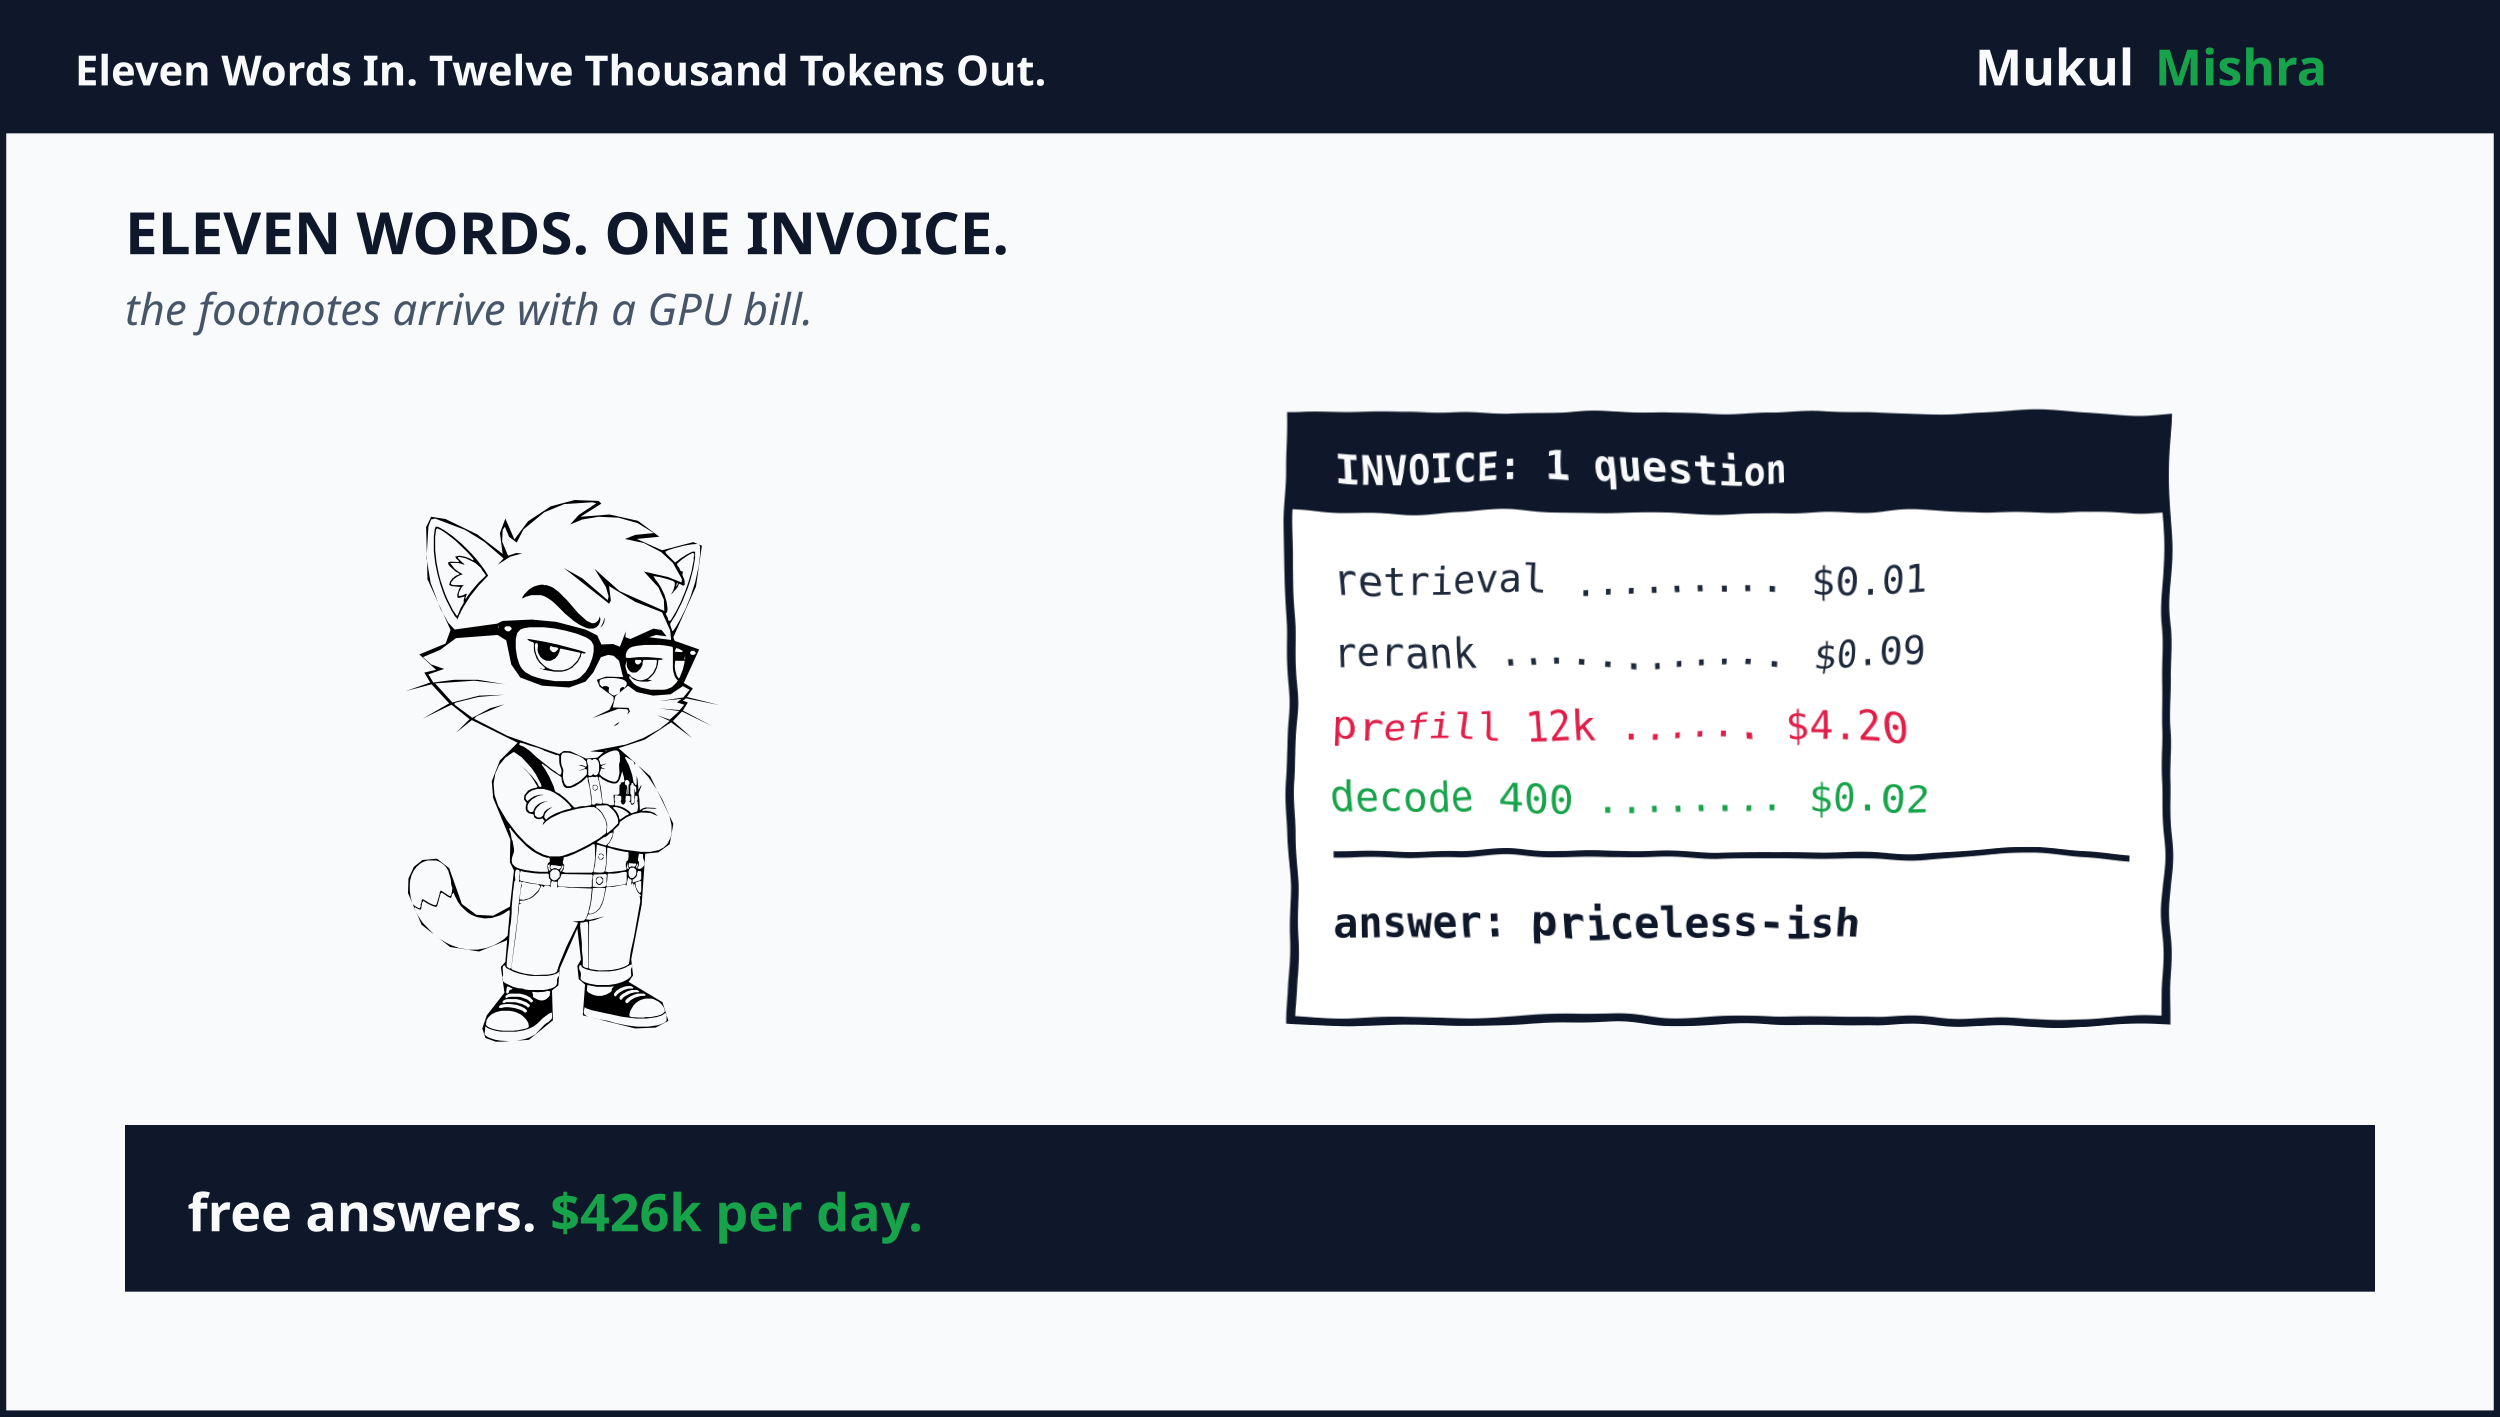
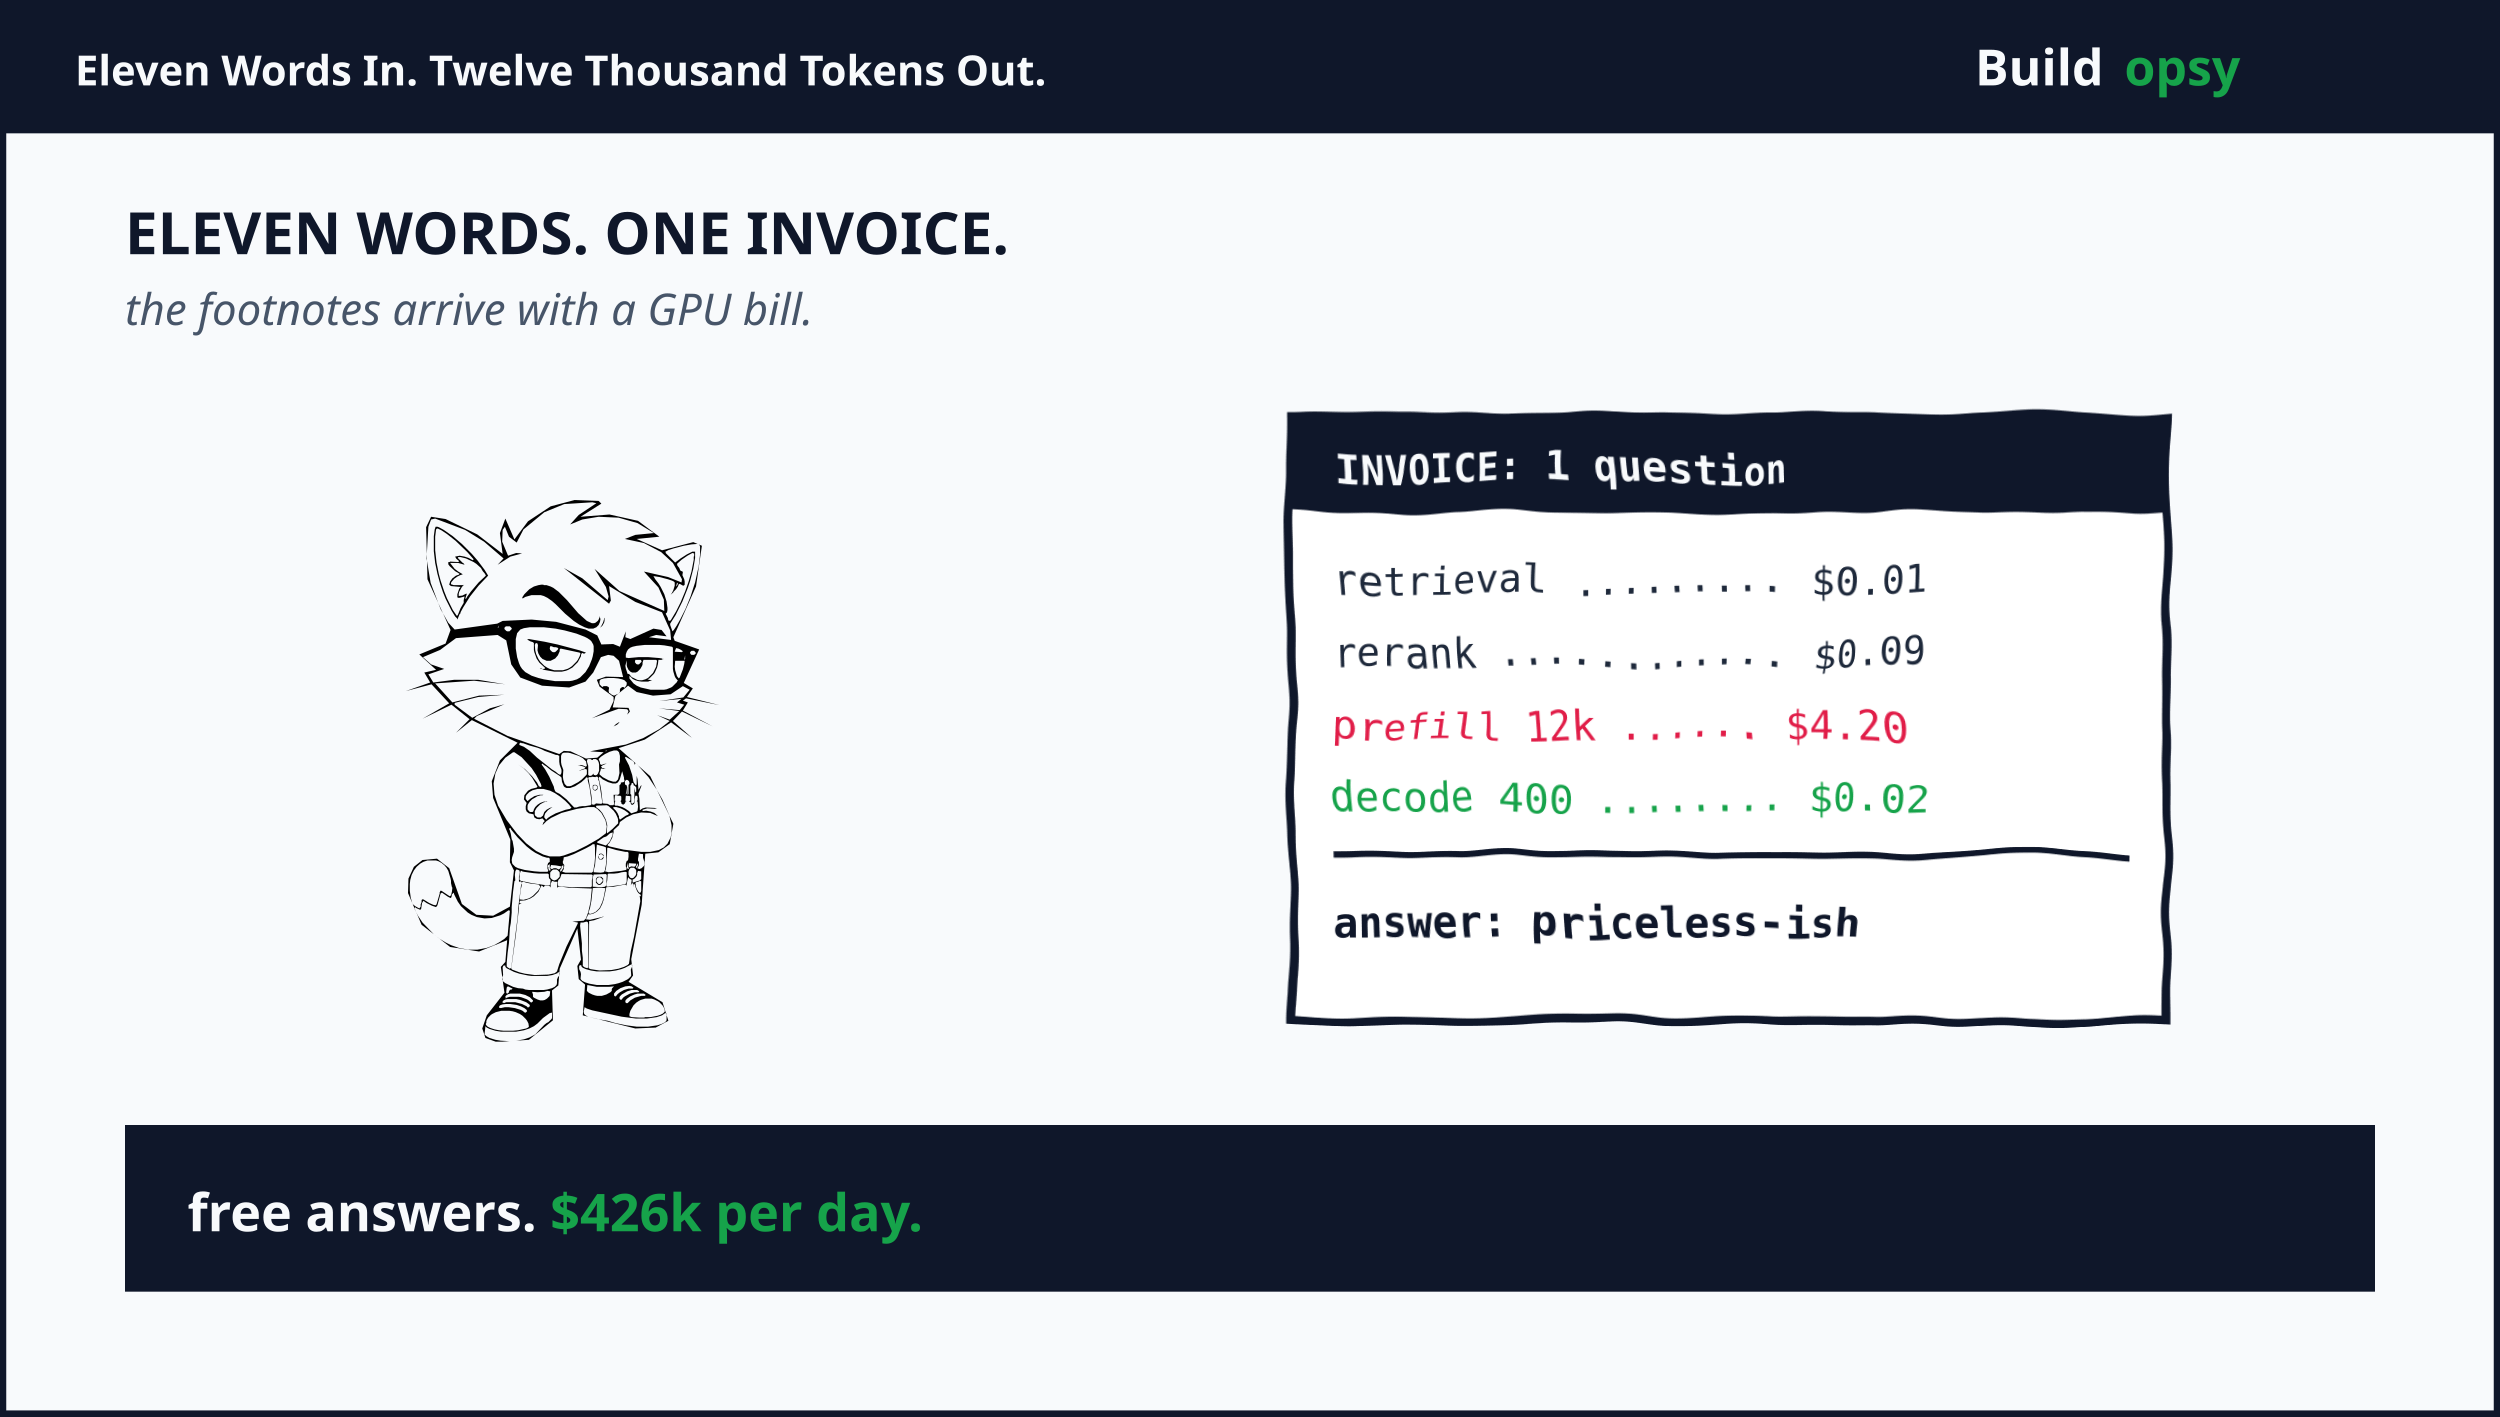
<svg xmlns="http://www.w3.org/2000/svg" width="1200" height="680" viewBox="0 0 1200 680" role="img" aria-label="Pen sketched meme of a skeptical cat holding a giant inference bill">
  <defs>
    <filter id="roughen" x="-10%" y="-10%" width="120%" height="120%">
      <feTurbulence type="fractalNoise" baseFrequency="0.02" numOctaves="2" seed="55" result="n" />
      <feDisplacementMap in="SourceGraphic" in2="n" scale="7" />
    </filter>
  </defs>
  <rect x="0" y="0" width="1200" height="680" fill="#f8fafc" />
  <rect x="0" y="0" width="1200" height="680" fill="none" stroke="#0f172a" stroke-width="6" />
  <rect x="0" y="0" width="1200" height="64" fill="#0f172a" />
  <text x="36" y="41" font-family="Sora, 'Segoe UI', Verdana, sans-serif" font-size="20" font-weight="bold" fill="#f8fafc">Eleven Words In. Twelve Thousand Tokens Out.</text>
-   <text x="948" y="41" font-family="Sora, 'Segoe UI', Verdana, sans-serif" font-size="24" font-weight="bold" fill="#f8fafc">Mukul<tspan dx="10" fill="#16a34a">Mishra</tspan>
+   <text x="948" y="41" font-family="Sora, 'Segoe UI', Verdana, sans-serif" font-size="24" font-weight="bold" fill="#f8fafc">Build<tspan dx="10" fill="#16a34a">opsy</tspan>
  </text>
  <text x="60" y="122" font-family="Sora, 'Segoe UI', Verdana, sans-serif" font-size="28" font-weight="bold" fill="#0f172a">ELEVEN WORDS. ONE INVOICE.</text>
  <text x="60" y="156" font-family="Sora, 'Segoe UI', Verdana, sans-serif" font-size="21" font-style="italic" fill="#475569">the footnotes arrive with a GPU bill.</text>
  <svg x="140" y="240" width="260" height="260" viewBox="0 0 100 100">
    <g transform="translate(-1.43,-1.92) scale(0.0836)" fill="#0f172a">
      <path id="cat-line-art" d="M 592,1155 592,1167 591,1169 584,1176 580,1178 575,1182 555,1203 542,1210 530,1214 513,1217 498,1218 479,1217 467,1215 454,1211 447,1207 443,1203 445,1185 448,1188 454,1191 467,1195 479,1197 513,1197 530,1194 542,1190 552,1185 560,1179 572,1167 587,1156 Z M 446,1179 447,1178 447,1174 448,1171 451,1166 457,1160 460,1158 468,1154 480,1151 498,1151 505,1152 512,1154 521,1158 527,1162 534,1169 537,1173 540,1179 541,1186 539,1188 535,1190 517,1194 506,1195 485,1195 475,1194 465,1192 456,1189 450,1186 446,1182 Z M 662,1153 664,1143 669,1146 681,1150 746,1164 777,1168 802,1168 823,1165 835,1161 842,1156 845,1157 845,1172 842,1176 834,1180 825,1183 804,1186 779,1186 756,1183 732,1178 715,1173 691,1169 672,1164 666,1161 663,1158 Z M 475,1142 477,1139 482,1137 490,1136 500,1136 514,1138 523,1141 531,1145 536,1149 537,1152 534,1155 532,1155 527,1151 523,1149 510,1145 496,1143 488,1143 479,1145 475,1144 Z M 482,1132 485,1128 489,1126 494,1125 513,1125 522,1127 535,1132 542,1137 543,1139 543,1141 539,1144 536,1141 526,1136 511,1132 491,1132 486,1134 Z M 841,1150 841,1153 837,1157 831,1160 825,1162 809,1165 797,1165 796,1166 785,1166 768,1165 763,1163 763,1158 765,1151 772,1139 778,1133 784,1129 788,1127 798,1124 812,1124 818,1126 826,1130 829,1132 836,1139 839,1144 Z M 799,1116 797,1118 789,1118 775,1122 765,1128 759,1134 756,1134 754,1132 754,1129 755,1127 758,1124 765,1119 774,1115 781,1113 795,1113 Z M 489,1119 492,1116 496,1114 500,1113 521,1113 533,1116 543,1121 550,1128 550,1130 546,1133 539,1127 535,1125 524,1121 518,1120 499,1120 492,1122 490,1124 Z M 588,1108 587,1117 586,1119 581,1124 576,1127 572,1128 566,1128 560,1126 552,1122 550,1120 550,1115 548,1109 560,1110 575,1109 582,1107 Z M 785,1108 783,1110 775,1110 764,1113 753,1119 749,1122 746,1126 744,1127 741,1124 741,1121 742,1119 746,1115 758,1108 768,1105 780,1105 Z M 495,1097 505,1102 503,1104 501,1104 499,1105 497,1108 497,1110 494,1113 491,1112 491,1108 492,1100 493,1098 Z M 772,1100 770,1102 761,1102 751,1105 742,1110 737,1114 733,1119 731,1119 729,1117 729,1113 734,1107 743,1101 754,1097 763,1096 768,1097 Z M 669,1107 670,1094 691,1098 718,1098 729,1097 725,1101 724,1103 724,1107 721,1110 712,1115 702,1118 692,1118 687,1117 681,1115 673,1111 Z M 482,1082 482,1078 484,1072 483,1055 485,1051 489,1051 489,1054 492,1057 508,1065 520,1069 539,1073 547,1074 581,1074 593,1072 604,1068 605,1066 608,1066 609,1068 608,1073 605,1077 603,1082 603,1090 602,1094 598,1098 592,1101 581,1104 574,1105 541,1105 533,1104 528,1102 517,1101 506,1098 489,1090 484,1086 Z M 769,1050 769,1053 766,1060 767,1073 766,1075 761,1080 758,1082 748,1087 739,1090 731,1092 717,1094 691,1094 674,1091 665,1088 659,1085 656,1082 655,1080 656,1070 655,1065 652,1059 652,1052 654,1050 657,1051 657,1053 660,1056 667,1059 678,1062 691,1064 719,1064 733,1062 745,1059 753,1056 768,1048 Z M 668,954 671,955 672,960 672,1055 670,1057 664,1055 660,1052 660,1034 658,1018 658,1002 654,963 655,956 661,956 Z M 288,925 290,922 292,924 301,928 303,926 305,913 308,908 315,913 327,919 336,922 339,918 346,892 349,890 362,899 368,902 370,900 371,894 375,890 376,894 384,910 391,920 406,934 414,939 426,944 443,947 459,946 478,940 486,936 496,929 499,930 494,985 487,992 475,1000 464,1006 448,1012 427,1016 407,1016 386,1012 369,1006 357,1000 344,992 331,982 306,956 296,941 Z M 710,880 706,901 703,911 698,922 696,925 689,932 683,935 677,937 673,936 673,933 676,924 679,908 682,880 694,879 Z M 521,905 521,900 523,883 525,875 525,869 526,867 529,866 535,868 545,870 562,872 566,876 566,878 561,886 550,897 544,901 540,903 529,906 Z M 786,864 789,865 789,886 788,889 786,891 782,887 778,879 777,876 777,872 776,871 777,867 782,866 Z M 680,881 677,911 672,933 667,947 662,952 637,954 649,956 649,958 624,1009 608,1048 603,1064 598,1068 584,1071 554,1072 532,1069 520,1066 504,1060 502,1058 512,985 519,925 519,917 521,915 525,914 520,913 521,908 533,907 544,903 552,898 562,888 569,874 574,878 576,874 586,875 588,877 588,879 589,877 589,871 592,864 598,866 604,866 603,880 605,877 614,877 628,879 Z M 760,856 764,860 767,861 768,863 766,874 768,870 770,869 772,871 773,877 772,875 775,870 776,877 780,887 783,891 788,895 788,897 786,899 784,897 785,899 786,899 787,909 773,988 766,1019 762,1047 759,1050 751,1054 739,1058 723,1061 697,1062 677,1059 673,1057 674,953 685,951 704,944 707,942 702,944 676,950 667,949 672,938 677,938 684,936 691,932 698,925 703,915 706,906 712,878 728,877 754,872 756,874 756,876 Z M 696,856 698,856 700,857 703,860 704,862 704,864 703,866 698,871 695,871 691,867 690,865 690,862 691,859 693,857 Z M 693,855 690,858 689,860 689,868 693,872 695,873 698,873 700,872 704,868 705,866 705,859 701,855 Z M 713,851 712,870 711,875 709,877 702,878 682,877 682,857 684,850 711,849 Z M 605,866 606,862 610,858 613,849 680,850 682,852 680,863 680,876 678,878 636,878 607,876 605,874 Z M 757,845 757,865 756,869 754,871 745,873 715,877 712,876 712,872 714,863 715,849 717,848 729,848 738,847 746,845 754,844 Z M 789,843 789,860 786,863 770,868 770,861 773,860 778,855 780,851 780,847 782,842 Z M 523,842 525,842 526,843 530,844 551,847 563,848 583,848 585,850 585,856 586,859 589,862 588,872 586,874 574,873 547,869 523,864 520,861 521,848 Z M 602,839 604,840 608,844 609,846 609,854 608,856 603,861 598,863 596,863 592,861 589,858 588,856 588,846 589,844 593,840 595,839 Z M 515,839 520,841 521,845 519,855 519,865 520,867 521,865 525,866 525,870 524,871 518,919 516,945 502,1056 499,1058 494,1055 492,1053 492,1045 494,1023 497,1001 499,968 501,957 503,934 503,922 506,888 509,865 511,863 510,851 511,843 513,839 Z M 766,835 773,835 777,839 778,841 778,849 776,853 771,858 766,858 763,855 761,850 761,843 763,838 Z M 588,835 590,829 601,830 612,832 612,834 611,836 607,839 601,836 596,836 592,838 589,837 Z M 617,829 617,834 616,837 613,842 611,844 610,842 610,839 611,839 613,836 613,832 Z M 587,827 587,836 589,840 587,842 584,838 584,834 583,833 583,830 Z M 761,832 762,825 778,826 778,828 777,830 774,833 767,832 763,834 Z M 782,825 782,829 781,832 778,836 777,833 Z M 760,823 760,833 762,836 760,838 757,835 Z M 342,821 349,825 352,828 353,828 359,835 363,842 368,859 369,864 369,869 371,878 372,879 371,888 369,896 366,898 348,886 345,886 345,888 344,889 344,892 337,916 335,918 330,917 321,913 308,905 305,905 304,907 304,911 302,916 302,921 299,925 290,920 284,915 280,901 278,886 278,871 279,862 282,851 287,841 293,833 301,826 308,822 317,819 336,819 Z M 699,805 701,805 703,806 706,810 705,812 701,816 698,816 696,814 695,811 695,809 696,807 Z M 784,804 793,805 793,813 796,822 796,828 795,831 790,836 785,838 780,836 783,832 784,829 784,822 782,820 782,815 Z M 698,804 696,805 695,809 694,810 694,812 696,816 698,817 702,817 704,816 706,813 706,807 702,804 Z M 714,791 717,791 734,796 754,800 759,800 761,802 761,811 760,818 758,820 757,820 755,826 755,832 757,838 755,840 745,842 717,845 709,843 711,838 713,821 Z M 691,784 706,788 711,790 712,817 711,829 709,840 708,843 706,845 699,846 684,845 685,837 687,830 Z M 686,783 687,791 687,813 686,825 683,843 680,846 622,846 615,844 615,842 617,840 618,837 618,833 619,832 619,829 616,825 616,820 617,819 618,812 627,810 640,805 667,792 678,786 682,783 Z M 726,757 726,761 725,765 720,776 718,779 711,786 692,780 692,777 693,777 706,768 712,766 720,759 Z M 497,749 500,747 502,751 516,768 536,788 546,796 555,802 571,810 581,813 585,813 587,815 587,822 583,825 583,827 582,828 582,837 584,842 582,844 566,844 553,843 532,840 517,836 511,833 505,827 504,825 503,818 504,812 508,800 508,793 505,776 503,772 501,760 499,753 Z M 727,703 728,701 734,701 744,704 752,708 759,713 762,716 760,718 755,720 742,729 740,725 740,722 737,715 733,709 Z M 690,698 713,697 717,699 728,709 733,716 737,725 738,729 738,737 726,749 714,759 713,757 714,741 711,729 703,714 697,707 689,701 Z M 731,675 736,675 737,676 743,676 745,678 745,686 743,688 739,688 743,688 745,690 745,693 749,696 753,693 755,688 758,688 754,687 755,676 765,677 765,686 762,689 765,690 766,692 766,694 768,696 770,696 773,694 774,692 774,685 776,676 779,676 781,678 781,686 779,688 781,689 782,700 781,709 779,711 767,715 762,710 753,704 747,701 737,698 732,698 730,696 731,688 734,688 730,687 Z M 534,678 536,674 542,668 549,664 560,661 573,661 588,665 598,670 610,678 621,687 631,697 631,698 635,702 632,705 622,707 600,715 589,721 583,725 579,729 575,724 575,721 577,715 583,708 590,703 593,702 590,702 587,703 580,707 575,712 572,720 567,724 560,724 555,720 554,718 554,710 558,703 566,695 573,691 582,688 579,688 578,689 574,689 566,692 560,696 555,701 552,706 551,710 549,712 544,712 542,711 538,706 538,698 539,695 543,689 548,684 560,677 567,675 571,675 573,674 564,674 553,677 545,682 538,688 534,683 Z M 757,658 757,671 755,673 Z M 685,653 689,653 692,656 692,660 687,664 683,661 683,655 Z M 684,652 682,654 682,661 685,664 688,665 692,662 693,660 693,656 692,654 689,652 Z M 771,648 773,654 775,654 778,658 778,667 776,669 774,658 774,674 773,691 769,694 767,692 767,674 765,672 765,654 767,652 768,648 Z M 756,641 758,641 760,642 762,644 763,647 763,650 761,652 761,672 759,674 758,656 757,655 757,653 754,652 753,649 753,644 Z M 673,635 679,635 680,634 688,635 689,634 692,634 694,636 694,640 696,645 703,690 703,692 701,694 689,693 687,695 684,696 680,695 680,684 679,675 673,640 672,639 Z M 747,622 751,636 751,640 752,641 752,644 750,646 744,647 744,650 741,653 741,671 738,674 728,674 729,695 727,697 720,697 715,694 704,693 701,666 699,654 695,637 697,634 704,640 716,646 726,649 733,649 737,647 740,643 742,639 Z M 569,607 571,605 574,608 579,611 590,620 610,633 613,636 614,645 618,655 620,657 624,659 632,659 643,655 657,646 666,638 666,637 669,635 671,637 671,642 675,658 679,687 679,695 677,697 665,699 659,699 652,700 646,702 641,702 624,684 609,672 601,668 599,666 597,661 596,656 586,634 577,618 Z M 670,596 672,595 677,595 680,597 682,597 683,595 689,595 693,598 695,602 696,607 696,621 693,628 691,630 689,631 684,630 684,627 680,631 678,632 674,632 672,630 672,610 669,600 Z M 755,590 770,599 773,602 775,608 776,604 781,608 805,635 823,662 836,685 851,719 856,741 856,758 854,768 847,782 839,790 828,796 809,800 789,800 750,795 719,788 715,786 715,784 719,780 725,769 728,757 728,752 740,741 742,734 756,724 771,717 789,713 809,714 826,721 818,714 810,711 800,709 792,710 792,707 802,704 824,705 819,703 799,702 792,704 786,708 785,683 783,671 790,653 788,654 783,663 781,640 779,632 779,651 777,653 772,646 769,630 762,609 753,592 Z M 618,581 628,581 633,582 651,588 660,593 667,600 669,610 667,612 660,609 655,608 649,609 653,609 663,612 666,614 664,616 658,618 652,621 654,621 655,620 665,617 669,618 669,628 668,630 658,640 650,646 635,654 631,655 625,655 620,650 617,641 616,634 617,619 613,608 612,602 612,588 614,583 Z M 475,609 489,592 506,580 509,580 525,591 547,615 557,630 567,649 569,655 567,657 563,655 559,647 548,633 532,617 517,607 530,616 540,626 548,636 560,656 558,658 546,661 539,665 531,675 530,684 536,692 534,699 534,706 536,711 541,715 551,717 553,724 558,727 564,728 571,726 576,732 573,735 571,741 580,732 590,725 613,714 647,705 672,701 685,701 692,705 701,714 710,730 713,744 711,759 695,771 669,786 643,799 618,808 609,810 587,810 573,806 557,798 535,781 515,760 492,730 473,698 465,674 463,649 467,627 Z M 729,576 735,576 737,577 740,580 742,588 742,600 740,607 741,626 738,639 737,641 733,645 727,645 717,642 704,635 697,629 697,626 699,621 700,616 712,617 710,617 706,615 703,615 700,611 701,611 705,608 713,605 706,606 702,608 699,607 698,605 698,602 695,595 700,590 709,584 719,579 Z M 710,578 711,576 714,577 Z M 520,561 522,559 524,559 525,560 528,560 542,565 560,570 568,573 576,577 601,586 604,586 608,588 608,601 609,608 613,619 613,624 612,628 610,630 606,628 600,623 592,618 559,592 543,577 530,568 520,564 Z M 741,513 733,518 728,523 726,524 736,519 740,515 Z M 697,422 700,419 707,417 716,416 728,416 738,417 747,419 752,421 757,426 757,430 756,433 752,438 750,436 747,436 743,439 742,442 742,447 738,451 729,455 724,453 719,449 718,449 717,444 718,438 717,436 713,434 706,434 703,436 698,431 697,429 Z M 885,378 884,385 881,397 874,415 872,417 868,412 864,399 863,391 864,378 Z M 775,381 776,376 788,376 790,379 789,381 784,386 780,386 778,385 Z M 755,395 754,389 757,377 757,388 758,392 761,398 765,402 769,404 777,404 781,402 787,396 791,389 792,386 792,382 794,376 822,376 824,378 822,391 815,405 804,416 798,419 791,421 784,421 780,420 768,414 762,407 759,407 Z M 886,366 886,374 884,376 Z M 897,359 900,356 906,356 910,361 906,365 900,365 898,363 897,361 Z M 863,358 866,350 871,351 877,354 881,357 879,359 Z M 587,351 588,346 591,346 596,348 600,348 604,349 606,351 605,353 600,358 598,359 594,359 592,358 588,354 Z M 760,353 765,349 770,347 779,345 797,343 829,343 840,344 857,347 859,349 859,396 860,402 863,412 865,416 870,422 868,424 868,425 858,435 855,437 845,441 839,442 810,442 788,437 779,433 772,428 763,417 763,411 770,418 776,421 783,423 790,424 805,424 806,423 813,422 803,419 807,417 817,407 819,404 824,393 826,385 827,376 834,376 835,375 839,374 836,374 835,373 829,372 805,370 783,370 761,372 755,371 755,364 757,358 Z M 554,343 556,339 558,339 560,340 561,344 560,355 562,362 566,369 571,374 580,378 589,378 599,373 605,366 609,357 609,353 611,351 653,360 655,362 653,368 649,376 646,380 636,390 630,394 626,396 616,399 597,399 587,396 581,393 575,389 566,380 562,374 557,363 555,355 Z M 537,331 544,335 550,337 552,339 552,354 553,359 558,373 564,382 577,394 575,396 570,396 569,395 565,395 567,396 570,396 574,398 597,402 614,402 623,400 628,398 637,393 649,381 656,368 656,365 658,361 660,361 661,362 664,362 667,360 653,355 604,342 576,336 541,330 Z M 307,370 345,354 380,328 472,321 491,333 502,386 522,415 570,433 630,437 666,424 683,404 700,370 716,365 728,367 740,378 749,414 711,413 691,420 697,435 728,458 728,467 719,486 680,505 739,484 758,485 761,489 758,497 764,490 761,482 726,481 732,456 760,433 779,447 815,455 854,452 881,434 896,442 882,459 829,467 878,462 868,470 884,475 874,487 828,483 873,489 852,508 824,498 852,511 829,529 793,549 755,563 676,578 706,580 692,592 667,594 633,578 618,577 608,584 494,544 420,506 426,500 487,474 455,483 416,504 377,475 377,471 429,458 487,453 431,455 372,470 334,428 420,422 489,430 429,420 376,420 330,426 319,408 354,396 325,386 Z M 515,317 522,309 530,306 543,304 574,304 600,307 620,311 646,318 664,325 670,328 676,332 679,335 683,342 684,346 684,357 682,368 680,375 674,390 666,403 654,415 647,419 637,422 630,423 599,423 574,419 562,416 547,411 533,403 526,396 522,390 519,383 515,370 512,351 512,330 Z M 487,305 490,302 499,302 503,306 503,308 498,313 493,313 491,312 487,308 Z M 474,300 474,304 472,306 Z M 707,281 707,286 705,293 701,301 698,305 703,301 707,294 708,290 708,284 707,283 Z M 527,237 526,240 528,240 533,237 547,233 567,233 574,235 582,239 592,246 600,253 621,274 640,290 652,298 664,304 673,307 683,307 690,304 695,299 698,292 699,286 697,279 697,282 695,287 693,290 688,294 685,295 680,295 669,290 650,273 625,244 607,226 595,217 589,214 580,211 574,211 573,210 568,210 562,211 552,214 542,220 531,231 Z M 869,206 870,208 868,212 866,214 868,206 Z M 385,149 390,149 402,152 419,160 425,164 435,173 439,180 444,186 446,190 430,205 413,225 405,236 403,240 401,242 401,239 404,230 402,230 394,234 386,235 386,230 387,226 393,215 398,210 396,211 375,211 369,209 369,206 370,204 376,197 383,192 389,189 395,187 385,181 377,175 367,162 385,162 399,166 396,162 395,162 384,151 Z M 906,141 906,147 905,148 905,155 900,181 894,202 886,225 876,249 866,269 854,289 850,290 848,286 848,284 843,274 846,271 847,266 847,261 845,247 840,231 832,215 827,207 820,198 816,191 829,193 848,198 857,201 861,203 863,205 863,212 860,222 857,228 854,232 860,227 860,226 866,220 870,214 872,209 874,208 881,212 883,212 885,210 885,203 884,198 880,189 881,182 879,180 877,180 875,178 873,173 869,168 868,164 878,155 891,146 902,140 Z M 913,120 916,121 918,123 919,126 919,143 916,169 908,205 898,236 887,263 875,287 867,301 861,310 858,313 853,299 853,296 865,277 880,247 892,217 897,202 904,175 908,151 908,137 902,137 890,143 876,152 864,161 843,140 843,136 845,136 848,134 860,130 883,124 900,121 Z M 338,86 340,86 348,90 360,98 379,113 405,138 419,154 417,156 408,151 399,148 388,146 378,148 381,153 387,158 385,160 367,159 366,160 363,160 363,165 366,169 378,180 388,186 386,188 380,190 372,196 367,203 365,210 369,213 390,215 387,219 383,231 383,237 384,239 388,239 399,236 397,244 397,250 390,262 384,277 382,279 373,266 360,240 354,225 346,201 342,186 337,161 334,134 334,104 336,88 Z M 335,82 333,88 331,103 331,136 334,162 339,186 345,208 351,226 357,241 370,267 378,280 382,284 383,287 388,275 390,273 390,271 396,260 411,236 430,212 451,190 443,177 428,157 415,142 393,120 373,103 353,89 342,83 339,82 Z M 879,198 878,205 848,193 795,181 827,216 839,243 840,268 741,224 686,175 711,215 717,236 715,244 659,196 618,173 718,252 722,245 718,213 776,248 835,271 853,311 855,332 806,326 822,321 845,324 834,310 816,307 765,330 754,326 755,313 742,347 727,341 701,342 692,322 666,309 601,292 547,287 483,290 471,296 377,309 363,294 346,264 324,206 315,152 319,82 325,66 334,64 400,89 442,115 485,152 472,166 500,148 526,141 513,140 495,146 482,115 483,89 488,82 497,104 514,117 529,88 575,50 619,32 681,28 690,30 651,56 632,77 659,66 695,60 739,62 781,74 817,96 776,100 753,109 795,118 833,138 859,162 Z M 695,25 642,23 589,37 539,70 509,110 489,64 477,96 483,142 427,99 357,65 325,60 314,83 317,198 368,310 357,340 299,364 336,398 310,404 323,426 269,445 326,430 365,472 306,506 370,475 410,507 380,537 415,509 516,559 477,598 459,644 462,681 500,773 499,823 508,841 499,921 462,941 425,939 393,915 365,836 338,815 306,818 287,833 275,859 274,891 304,961 367,1010 431,1020 493,995 489,1043 479,1054 487,1111 448,1161 438,1190 445,1211 470,1220 541,1215 594,1172 592,1106 606,1095 609,1058 648,969 656,1038 648,1052 651,1081 665,1093 660,1161 776,1190 821,1188 849,1173 836,1132 761,1087 771,1073 767,1037 790,917 798,804 827,801 852,783 860,738 809,633 739,571 797,552 855,514 902,549 859,511 879,490 947,523 881,488 892,470 881,466 888,461 962,476 890,458 903,439 883,427 917,353 863,334 860,326 910,214 923,124 904,116 835,134 779,109 829,104 782,69 719,55 655,60 701,31 Z" fill="#000" fill-rule="evenodd" />
    </g>
  </svg>
  <g filter="url(#roughen)">
    <rect x="620" y="200" width="420" height="290" fill="#ffffff" stroke="#0f172a" stroke-width="4" />
    <rect x="620" y="200" width="420" height="46" fill="#0f172a" />
    <text x="640" y="231" font-family="monospace" font-size="19" font-weight="bold" fill="#f8fafc">INVOICE: 1 question</text>
    <text x="640" y="285" font-family="monospace" font-size="19" fill="#1e293b">retrieval ......... $0.01</text>
    <text x="640" y="320" font-family="monospace" font-size="19" fill="#1e293b">rerank ............ $0.09</text>
    <text x="640" y="355" font-family="monospace" font-size="19" fill="#e11d48">prefill 12k ...... $4.20</text>
    <text x="640" y="390" font-family="monospace" font-size="19" fill="#16a34a">decode 400 ........ $0.02</text>
    <line x1="640" y1="410" x2="1020" y2="410" stroke="#0f172a" stroke-width="3" />
    <text x="640" y="450" font-family="monospace" font-size="20" font-weight="bold" fill="#0f172a">answer: priceless-ish</text>
  </g>
  <rect x="60" y="540" width="1080" height="80" fill="#0f172a" />
  <text x="90" y="591" font-family="Sora, 'Segoe UI', Verdana, sans-serif" font-size="25" font-weight="bold" fill="#f8fafc">free answers. <tspan font-family="Sora, 'Segoe UI', Verdana, sans-serif" font-size="25" font-weight="bold" fill="#16a34a">$426k per day.</tspan>
  </text>
</svg>
